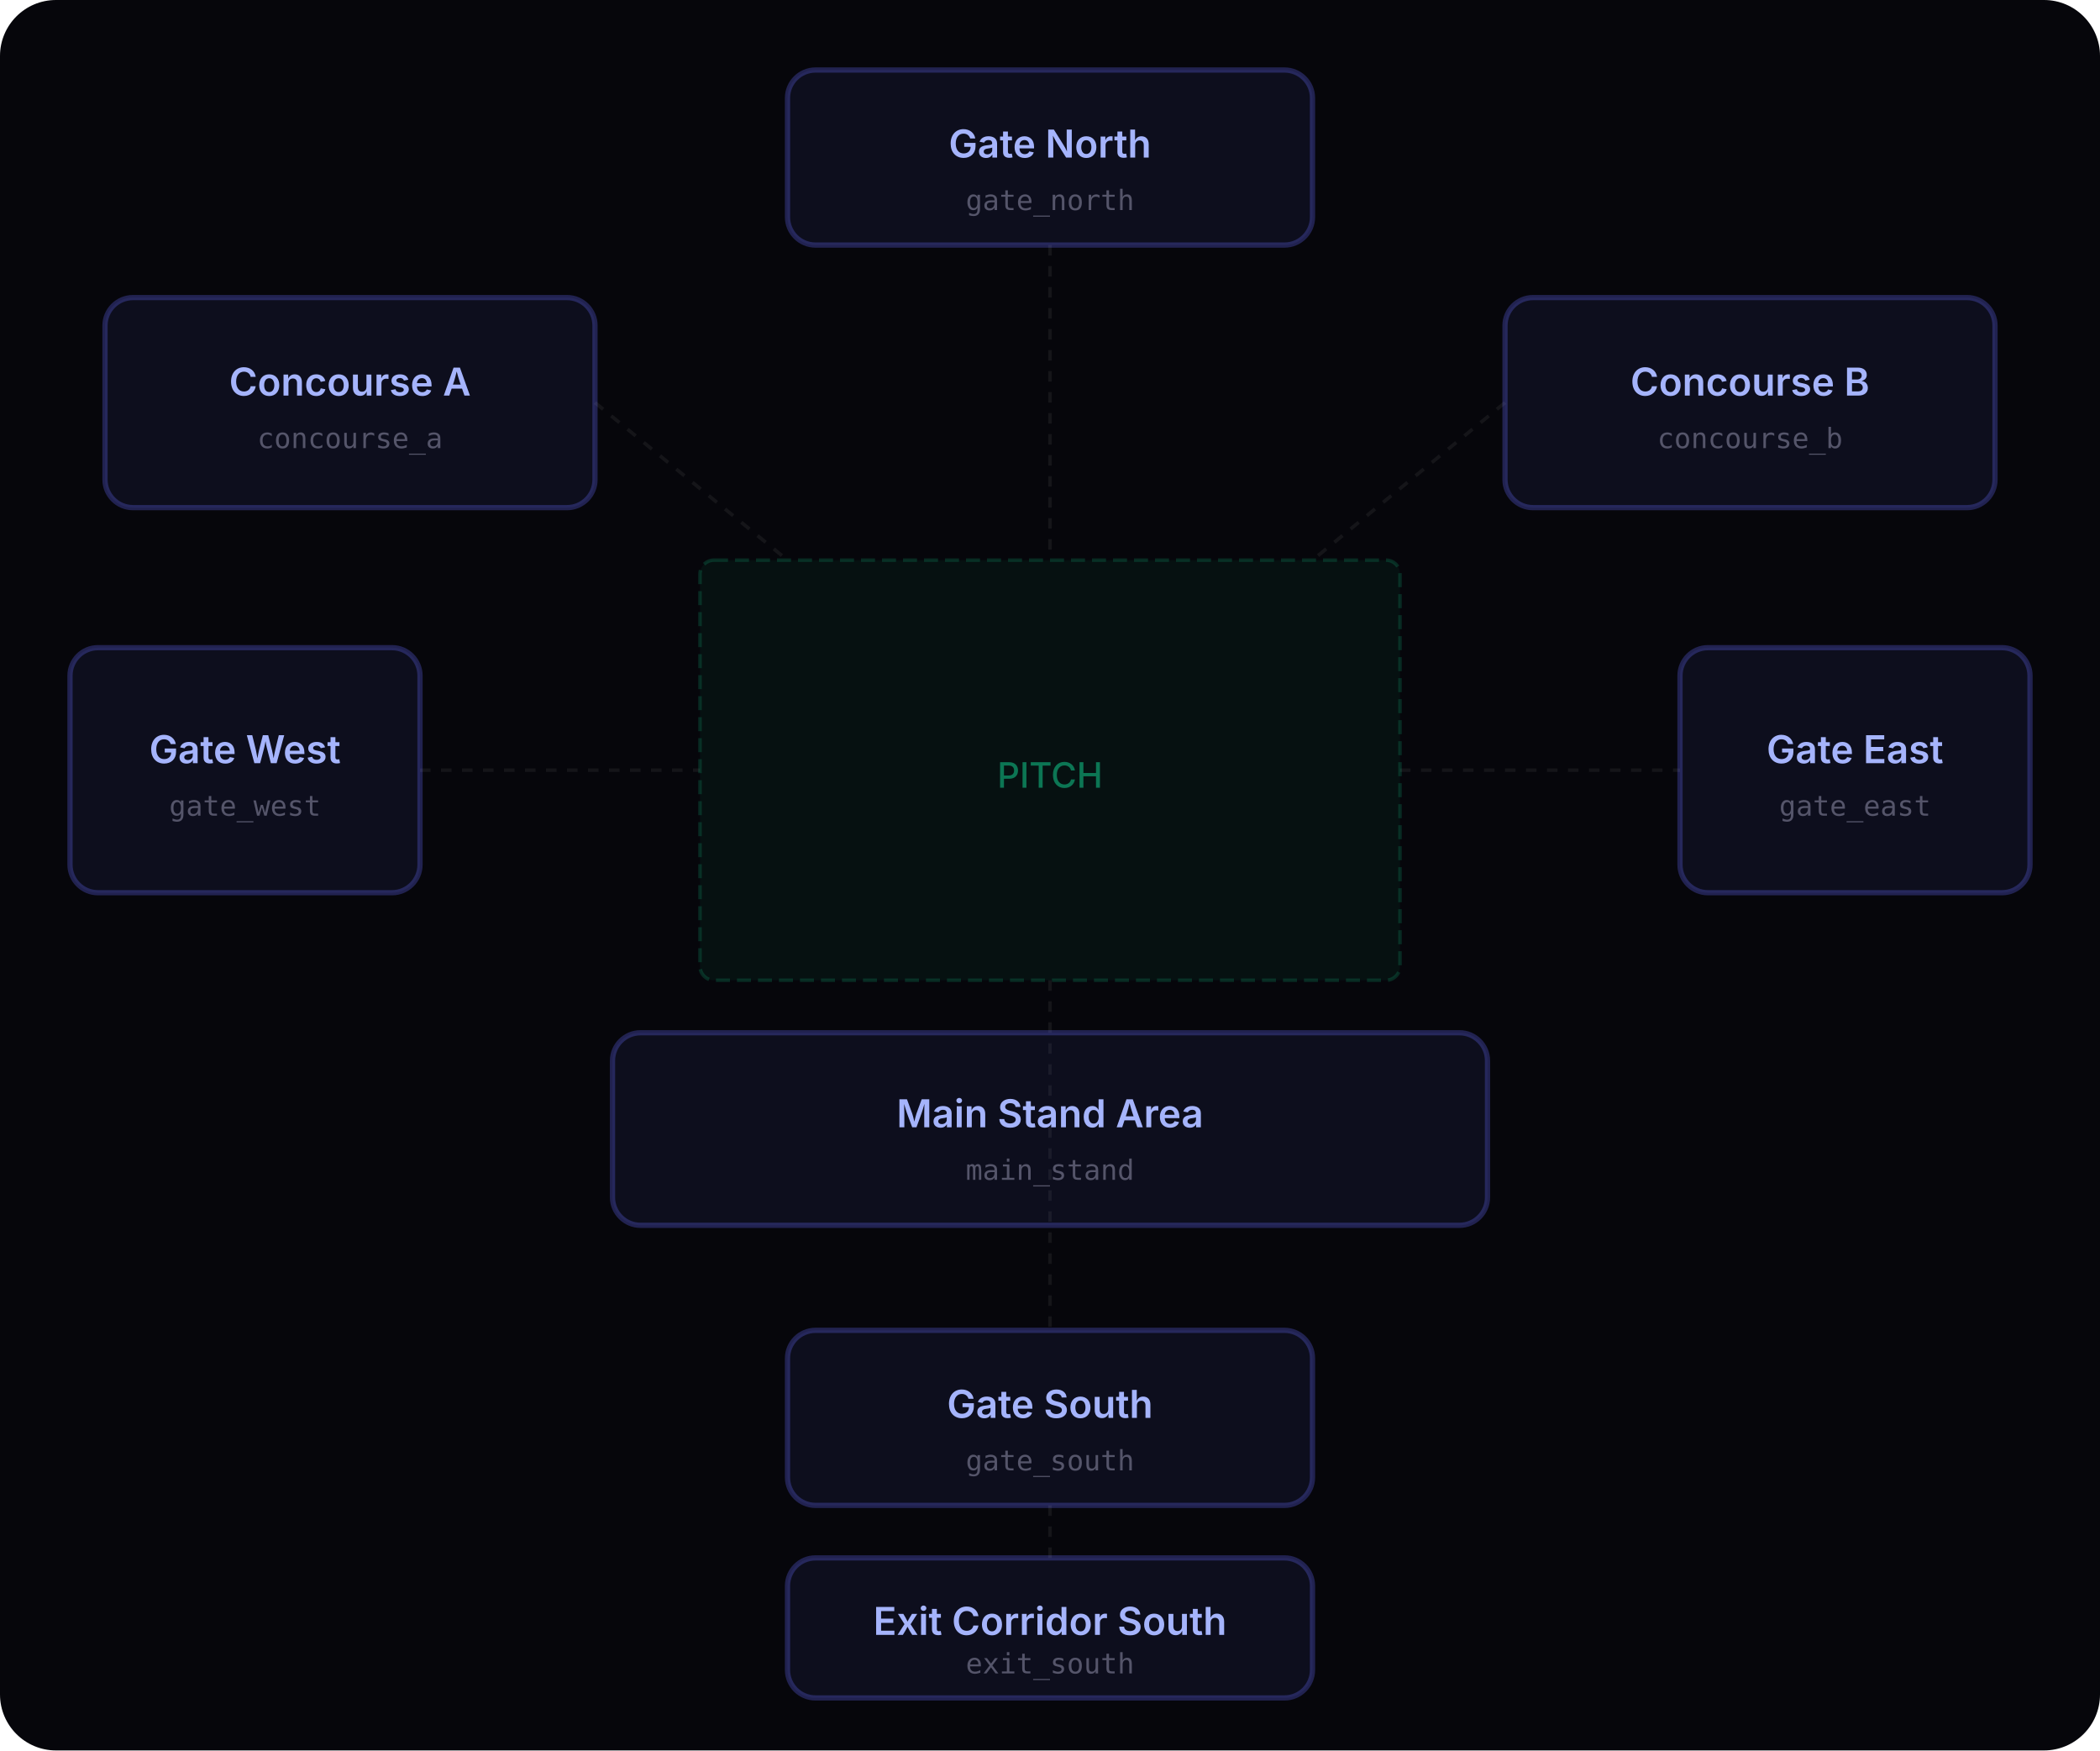
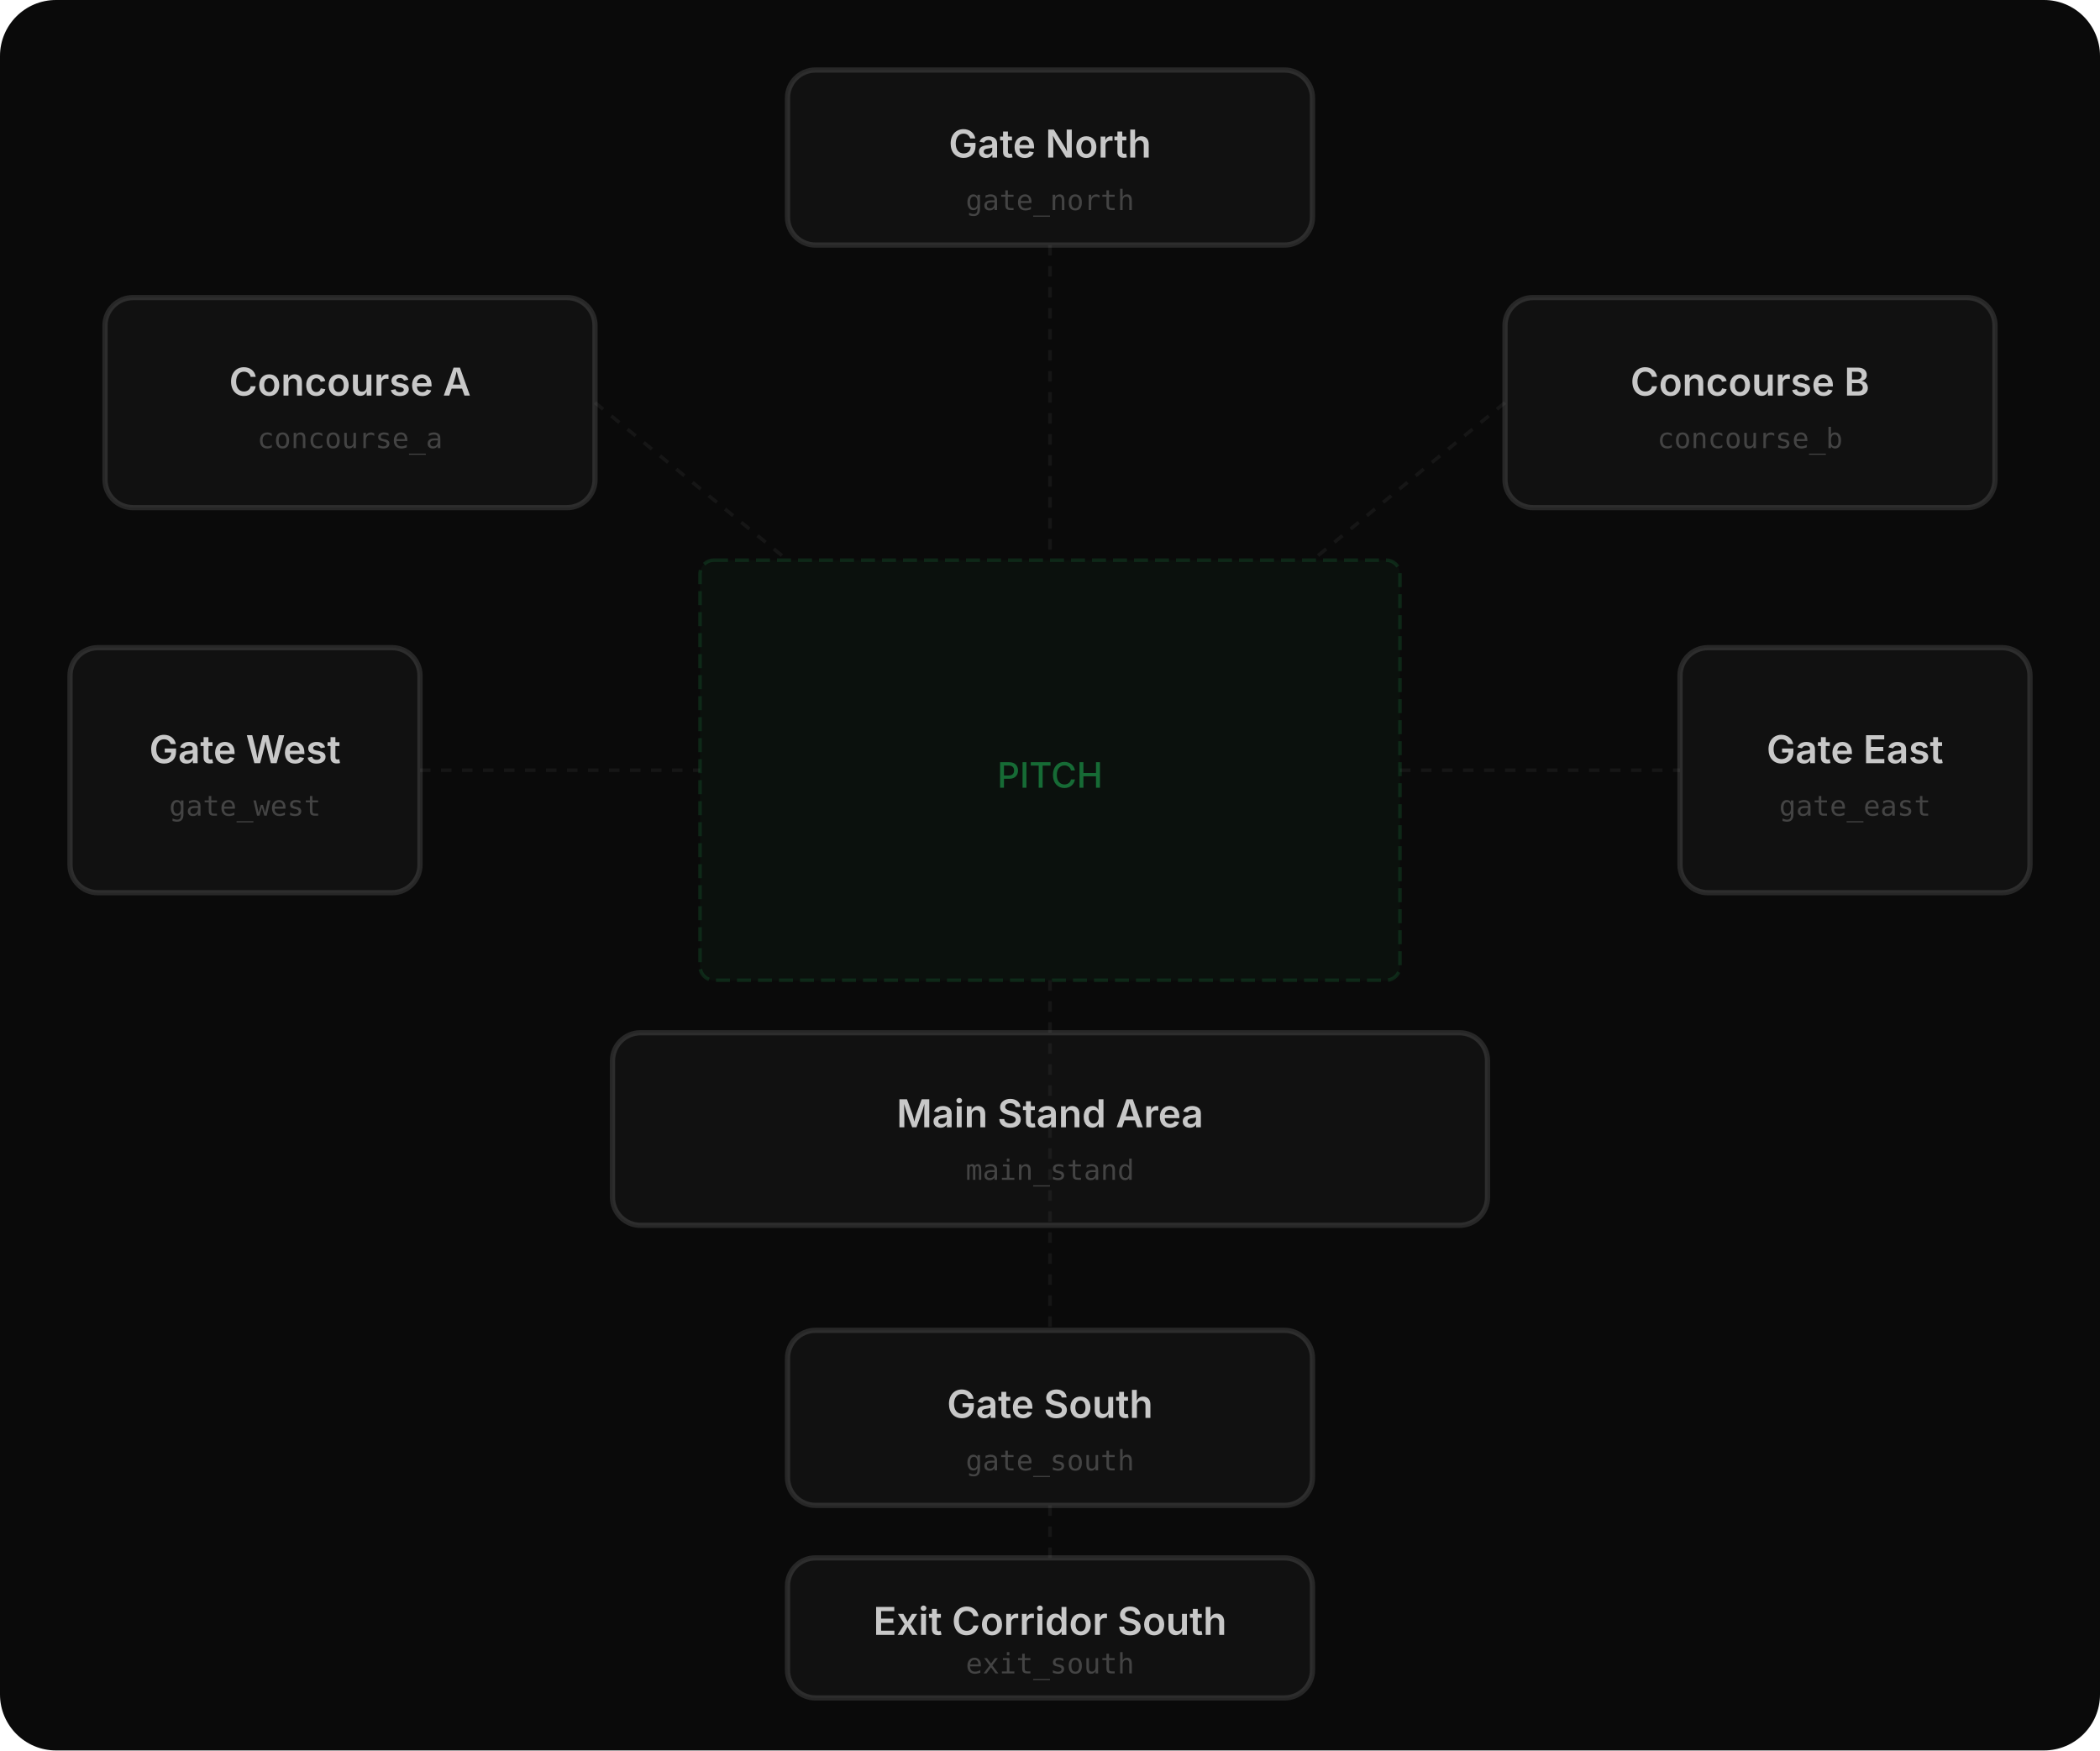
<svg xmlns="http://www.w3.org/2000/svg" viewBox="0 0 600 500" fill="none">
  <style>
-     .zone-fill { fill: rgba(99, 102, 241, 0.08); stroke: rgba(99, 102, 241, 0.3); stroke-width: 1.5; rx: 8; }
-     .zone-label { fill: #a5b4fc; font-family: 'Inter', sans-serif; font-size: 11px; font-weight: 600; text-anchor: middle; }
-     .zone-id { fill: #55556a; font-family: 'JetBrains Mono', monospace; font-size: 8px; text-anchor: middle; }
-     .field { fill: rgba(16, 185, 129, 0.06); stroke: rgba(16, 185, 129, 0.2); stroke-width: 1; stroke-dasharray: 4 2; }
-     .field-label { fill: #10b981; font-family: 'Inter', sans-serif; font-size: 10px; font-weight: 500; text-anchor: middle; opacity: 0.6; }
-     .connector { stroke: rgba(255, 255, 255, 0.06); stroke-width: 1; stroke-dasharray: 3 3; }
+     .zone-fill { fill: rgba(255, 255, 255, 0.03); stroke: rgba(255, 255, 255, 0.12); stroke-width: 1.5; rx: 8; }
+     .zone-label { fill: #c8c8c8; font-family: 'Inter', sans-serif; font-size: 11px; font-weight: 600; text-anchor: middle; }
+     .zone-id { fill: #444444; font-family: 'JetBrains Mono', monospace; font-size: 8px; text-anchor: middle; }
+     .field { fill: rgba(34, 197, 94, 0.04); stroke: rgba(34, 197, 94, 0.15); stroke-width: 1; stroke-dasharray: 4 2; }
+     .field-label { fill: #22c55e; font-family: 'Inter', sans-serif; font-size: 10px; font-weight: 500; text-anchor: middle; opacity: 0.5; }
+     .connector { stroke: rgba(255, 255, 255, 0.05); stroke-width: 1; stroke-dasharray: 3 3; }
  </style>
-   <rect width="600" height="500" fill="#06060b" rx="16" />
+   <rect width="600" height="500" fill="#0a0a0a" rx="16" />
  <rect class="field" x="200" y="160" width="200" height="120" rx="4" />
  <text class="field-label" x="300" y="225">PITCH</text>
  <rect class="zone-fill" x="225" y="20" width="150" height="50" />
  <text class="zone-label" x="300" y="45">Gate North</text>
  <text class="zone-id" x="300" y="60">gate_north</text>
  <line class="connector" x1="300" y1="70" x2="300" y2="160" />
  <rect class="zone-fill" x="225" y="380" width="150" height="50" />
  <text class="zone-label" x="300" y="405">Gate South</text>
  <text class="zone-id" x="300" y="420">gate_south</text>
  <line class="connector" x1="300" y1="280" x2="300" y2="380" />
  <rect class="zone-fill" x="480" y="185" width="100" height="70" />
  <text class="zone-label" x="530" y="218">Gate East</text>
  <text class="zone-id" x="530" y="233">gate_east</text>
  <line class="connector" x1="400" y1="220" x2="480" y2="220" />
  <rect class="zone-fill" x="20" y="185" width="100" height="70" />
  <text class="zone-label" x="70" y="218">Gate West</text>
  <text class="zone-id" x="70" y="233">gate_west</text>
  <line class="connector" x1="120" y1="220" x2="200" y2="220" />
  <rect class="zone-fill" x="30" y="85" width="140" height="60" />
  <text class="zone-label" x="100" y="113">Concourse A</text>
  <text class="zone-id" x="100" y="128">concourse_a</text>
  <line class="connector" x1="170" y1="115" x2="225" y2="160" />
  <rect class="zone-fill" x="430" y="85" width="140" height="60" />
  <text class="zone-label" x="500" y="113">Concourse B</text>
  <text class="zone-id" x="500" y="128">concourse_b</text>
  <line class="connector" x1="430" y1="115" x2="375" y2="160" />
  <rect class="zone-fill" x="175" y="295" width="250" height="55" />
  <text class="zone-label" x="300" y="322">Main Stand Area</text>
  <text class="zone-id" x="300" y="337">main_stand</text>
  <rect class="zone-fill" x="225" y="445" width="150" height="40" />
  <text class="zone-label" x="300" y="467">Exit Corridor South</text>
  <text class="zone-id" x="300" y="478">exit_south</text>
  <line class="connector" x1="300" y1="430" x2="300" y2="445" />
</svg>
